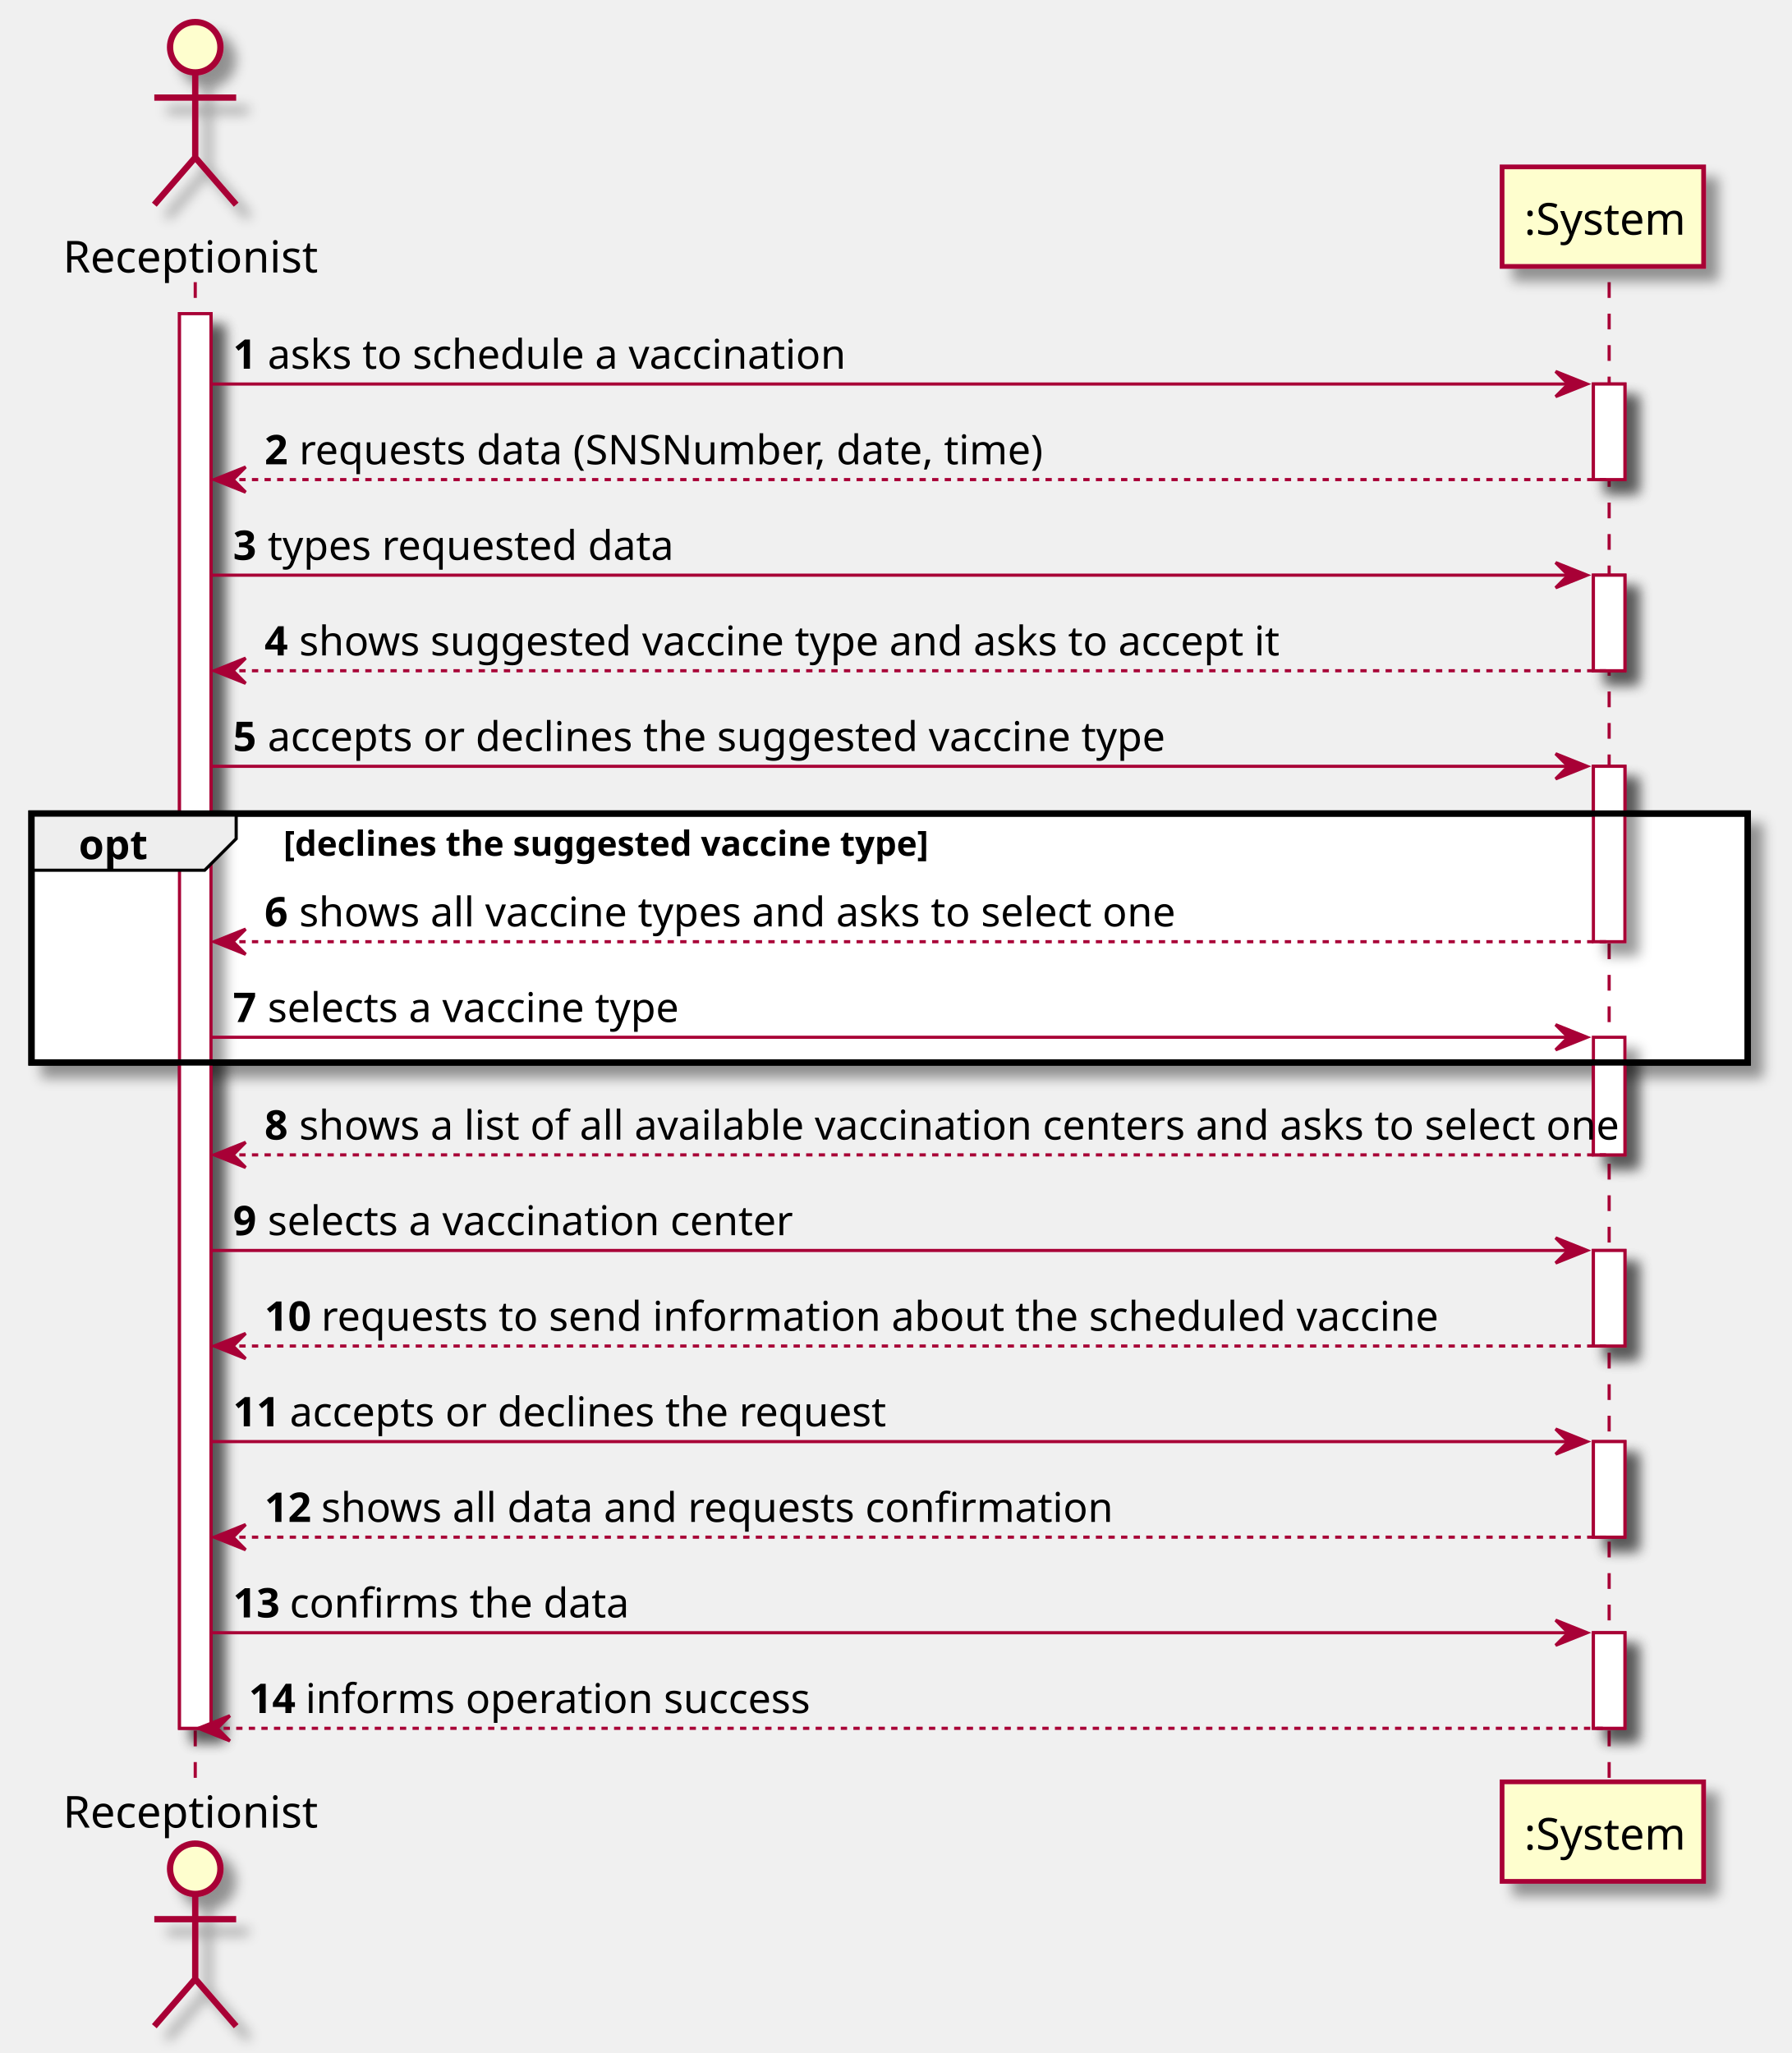
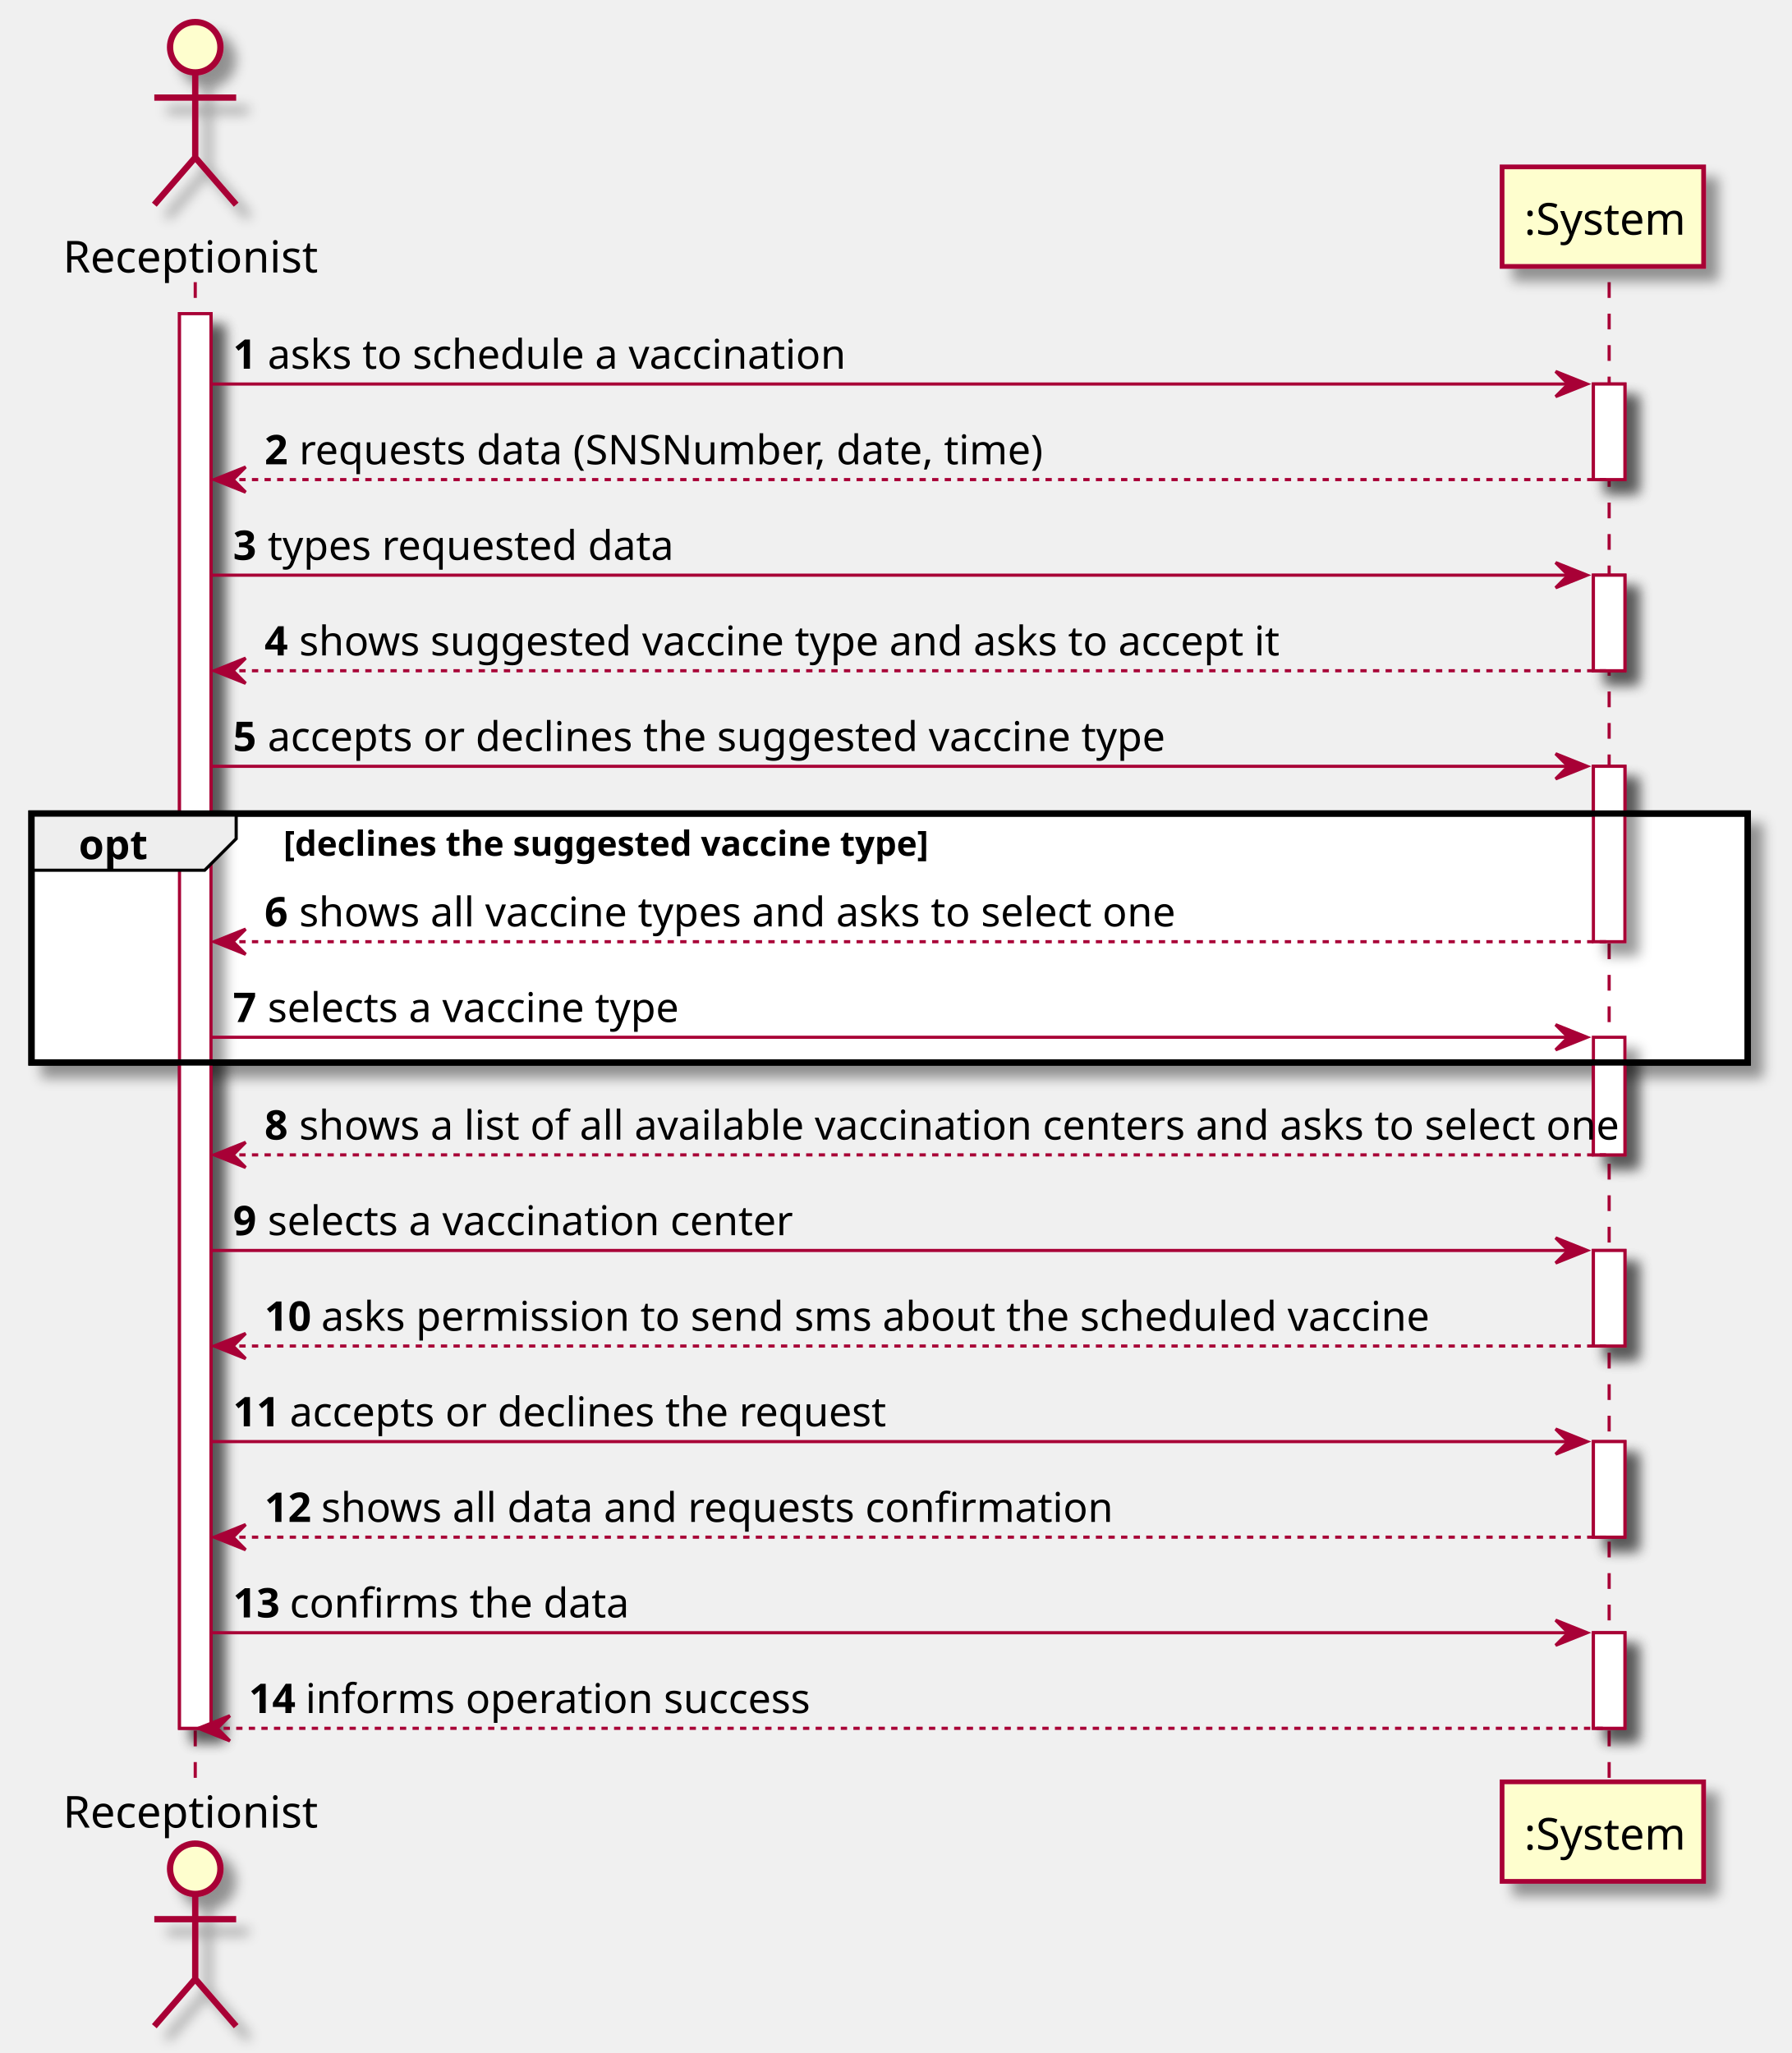
<svg xmlns="http://www.w3.org/2000/svg" contentScriptType="application/ecmascript" contentStyleType="text/css" height="652px" preserveAspectRatio="none" style="width:569px;height:652px;background:#FFFFFF;" version="1.1" viewBox="0 0 569 652" width="569px" zoomAndPan="magnify">
  <defs>
-     <filter height="300%" id="f1rh53lj2r1smt" width="300%" x="-1" y="-1">
+     <filter height="300%" id="f481gwu87ln6b" width="300%" x="-1" y="-1">
      <feGaussianBlur result="blurOut" stdDeviation="2.0" />
      <feColorMatrix in="blurOut" result="blurOut2" type="matrix" values="0 0 0 0 0 0 0 0 0 0 0 0 0 0 0 0 0 0 .4 0" />
      <feOffset dx="4.0" dy="4.0" in="blurOut2" result="blurOut3" />
      <feBlend in="SourceGraphic" in2="blurOut3" mode="normal" />
    </filter>
  </defs>
  <g>
-     <rect fill="#FFFFFF" filter="url(#f1rh53lj2r1smt)" height="449.273" style="stroke:#A80036;stroke-width:1.0;" width="10" x="57" y="99.609" />
-     <rect fill="#FFFFFF" filter="url(#f1rh53lj2r1smt)" height="30.352" style="stroke:#A80036;stroke-width:1.0;" width="10" x="506" y="121.961" />
-     <rect fill="#FFFFFF" filter="url(#f1rh53lj2r1smt)" height="30.352" style="stroke:#A80036;stroke-width:1.0;" width="10" x="506" y="182.664" />
-     <rect fill="#FFFFFF" filter="url(#f1rh53lj2r1smt)" height="55.703" style="stroke:#A80036;stroke-width:1.0;" width="10" x="506" y="243.367" />
-     <rect fill="#FFFFFF" filter="url(#f1rh53lj2r1smt)" height="37.352" style="stroke:#A80036;stroke-width:1.0;" width="10" x="506" y="329.422" />
-     <rect fill="#FFFFFF" filter="url(#f1rh53lj2r1smt)" height="30.352" style="stroke:#A80036;stroke-width:1.0;" width="10" x="506" y="397.125" />
-     <rect fill="#FFFFFF" filter="url(#f1rh53lj2r1smt)" height="30.352" style="stroke:#A80036;stroke-width:1.0;" width="10" x="506" y="457.828" />
-     <rect fill="#FFFFFF" filter="url(#f1rh53lj2r1smt)" height="30.352" style="stroke:#A80036;stroke-width:1.0;" width="10" x="506" y="518.531" />
-     <rect fill="#FFFFFF" filter="url(#f1rh53lj2r1smt)" height="79.055" style="stroke:#000000;stroke-width:2.0;" width="545" x="10" y="258.367" />
+     <rect fill="#FFFFFF" filter="url(#f481gwu87ln6b)" height="449.273" style="stroke:#A80036;stroke-width:1.0;" width="10" x="57" y="99.609" />
+     <rect fill="#FFFFFF" filter="url(#f481gwu87ln6b)" height="30.352" style="stroke:#A80036;stroke-width:1.0;" width="10" x="506" y="121.961" />
+     <rect fill="#FFFFFF" filter="url(#f481gwu87ln6b)" height="30.352" style="stroke:#A80036;stroke-width:1.0;" width="10" x="506" y="182.664" />
+     <rect fill="#FFFFFF" filter="url(#f481gwu87ln6b)" height="55.703" style="stroke:#A80036;stroke-width:1.0;" width="10" x="506" y="243.367" />
+     <rect fill="#FFFFFF" filter="url(#f481gwu87ln6b)" height="37.352" style="stroke:#A80036;stroke-width:1.0;" width="10" x="506" y="329.422" />
+     <rect fill="#FFFFFF" filter="url(#f481gwu87ln6b)" height="30.352" style="stroke:#A80036;stroke-width:1.0;" width="10" x="506" y="397.125" />
+     <rect fill="#FFFFFF" filter="url(#f481gwu87ln6b)" height="30.352" style="stroke:#A80036;stroke-width:1.0;" width="10" x="506" y="457.828" />
+     <rect fill="#FFFFFF" filter="url(#f481gwu87ln6b)" height="30.352" style="stroke:#A80036;stroke-width:1.0;" width="10" x="506" y="518.531" />
+     <rect fill="#FFFFFF" filter="url(#f481gwu87ln6b)" height="79.055" style="stroke:#000000;stroke-width:2.0;" width="545" x="10" y="258.367" />
    <line style="stroke:#A80036;stroke-width:1.0;stroke-dasharray:5.0,5.0;" x1="62" x2="62" y1="89.609" y2="566.883" />
    <line style="stroke:#A80036;stroke-width:1.0;stroke-dasharray:5.0,5.0;" x1="511" x2="511" y1="89.609" y2="566.883" />
    <text fill="#000000" font-family="sans-serif" font-size="14" lengthAdjust="spacing" textLength="78" x="20" y="86.533">Receptionist</text>
-     <ellipse cx="62" cy="15" fill="#FEFECE" filter="url(#f1rh53lj2r1smt)" rx="8" ry="8" style="stroke:#A80036;stroke-width:2.0;" />
-     <path d="M62,23 L62,50 M49,31 L75,31 M62,50 L49,65 M62,50 L75,65 " fill="none" filter="url(#f1rh53lj2r1smt)" style="stroke:#A80036;stroke-width:2.0;" />
+     <ellipse cx="62" cy="15" fill="#FEFECE" filter="url(#f481gwu87ln6b)" rx="8" ry="8" style="stroke:#A80036;stroke-width:2.0;" />
+     <path d="M62,23 L62,50 M49,31 L75,31 M62,50 L49,65 M62,50 L75,65 " fill="none" filter="url(#f481gwu87ln6b)" style="stroke:#A80036;stroke-width:2.0;" />
    <text fill="#000000" font-family="sans-serif" font-size="14" lengthAdjust="spacing" textLength="78" x="20" y="580.416">Receptionist</text>
-     <ellipse cx="62" cy="593.492" fill="#FEFECE" filter="url(#f1rh53lj2r1smt)" rx="8" ry="8" style="stroke:#A80036;stroke-width:2.0;" />
-     <path d="M62,601.492 L62,628.492 M49,609.492 L75,609.492 M62,628.492 L49,643.492 M62,628.492 L75,643.492 " fill="none" filter="url(#f1rh53lj2r1smt)" style="stroke:#A80036;stroke-width:2.0;" />
-     <rect fill="#FEFECE" filter="url(#f1rh53lj2r1smt)" height="31.609" style="stroke:#A80036;stroke-width:1.5;" width="64" x="477" y="53" />
+     <ellipse cx="62" cy="593.492" fill="#FEFECE" filter="url(#f481gwu87ln6b)" rx="8" ry="8" style="stroke:#A80036;stroke-width:2.0;" />
+     <path d="M62,601.492 L62,628.492 M49,609.492 L75,609.492 M62,628.492 L49,643.492 M62,628.492 L75,643.492 " fill="none" filter="url(#f481gwu87ln6b)" style="stroke:#A80036;stroke-width:2.0;" />
+     <rect fill="#FEFECE" filter="url(#f481gwu87ln6b)" height="31.609" style="stroke:#A80036;stroke-width:1.5;" width="64" x="477" y="53" />
    <text fill="#000000" font-family="sans-serif" font-size="14" lengthAdjust="spacing" textLength="50" x="484" y="74.533">:System</text>
-     <rect fill="#FEFECE" filter="url(#f1rh53lj2r1smt)" height="31.609" style="stroke:#A80036;stroke-width:1.5;" width="64" x="477" y="565.883" />
+     <rect fill="#FEFECE" filter="url(#f481gwu87ln6b)" height="31.609" style="stroke:#A80036;stroke-width:1.5;" width="64" x="477" y="565.883" />
    <text fill="#000000" font-family="sans-serif" font-size="14" lengthAdjust="spacing" textLength="50" x="484" y="587.416">:System</text>
-     <rect fill="#FFFFFF" filter="url(#f1rh53lj2r1smt)" height="449.273" style="stroke:#A80036;stroke-width:1.0;" width="10" x="57" y="99.609" />
-     <rect fill="#FFFFFF" filter="url(#f1rh53lj2r1smt)" height="30.352" style="stroke:#A80036;stroke-width:1.0;" width="10" x="506" y="121.961" />
-     <rect fill="#FFFFFF" filter="url(#f1rh53lj2r1smt)" height="30.352" style="stroke:#A80036;stroke-width:1.0;" width="10" x="506" y="182.664" />
-     <rect fill="#FFFFFF" filter="url(#f1rh53lj2r1smt)" height="55.703" style="stroke:#A80036;stroke-width:1.0;" width="10" x="506" y="243.367" />
-     <rect fill="#FFFFFF" filter="url(#f1rh53lj2r1smt)" height="37.352" style="stroke:#A80036;stroke-width:1.0;" width="10" x="506" y="329.422" />
-     <rect fill="#FFFFFF" filter="url(#f1rh53lj2r1smt)" height="30.352" style="stroke:#A80036;stroke-width:1.0;" width="10" x="506" y="397.125" />
-     <rect fill="#FFFFFF" filter="url(#f1rh53lj2r1smt)" height="30.352" style="stroke:#A80036;stroke-width:1.0;" width="10" x="506" y="457.828" />
-     <rect fill="#FFFFFF" filter="url(#f1rh53lj2r1smt)" height="30.352" style="stroke:#A80036;stroke-width:1.0;" width="10" x="506" y="518.531" />
+     <rect fill="#FFFFFF" filter="url(#f481gwu87ln6b)" height="449.273" style="stroke:#A80036;stroke-width:1.0;" width="10" x="57" y="99.609" />
+     <rect fill="#FFFFFF" filter="url(#f481gwu87ln6b)" height="30.352" style="stroke:#A80036;stroke-width:1.0;" width="10" x="506" y="121.961" />
+     <rect fill="#FFFFFF" filter="url(#f481gwu87ln6b)" height="30.352" style="stroke:#A80036;stroke-width:1.0;" width="10" x="506" y="182.664" />
+     <rect fill="#FFFFFF" filter="url(#f481gwu87ln6b)" height="55.703" style="stroke:#A80036;stroke-width:1.0;" width="10" x="506" y="243.367" />
+     <rect fill="#FFFFFF" filter="url(#f481gwu87ln6b)" height="37.352" style="stroke:#A80036;stroke-width:1.0;" width="10" x="506" y="329.422" />
+     <rect fill="#FFFFFF" filter="url(#f481gwu87ln6b)" height="30.352" style="stroke:#A80036;stroke-width:1.0;" width="10" x="506" y="397.125" />
+     <rect fill="#FFFFFF" filter="url(#f481gwu87ln6b)" height="30.352" style="stroke:#A80036;stroke-width:1.0;" width="10" x="506" y="457.828" />
+     <rect fill="#FFFFFF" filter="url(#f481gwu87ln6b)" height="30.352" style="stroke:#A80036;stroke-width:1.0;" width="10" x="506" y="518.531" />
    <polygon fill="#A80036" points="494,117.961,504,121.961,494,125.961,498,121.961" style="stroke:#A80036;stroke-width:1.0;" />
    <line style="stroke:#A80036;stroke-width:1.0;" x1="67" x2="500" y1="121.961" y2="121.961" />
    <text fill="#000000" font-family="sans-serif" font-size="13" font-weight="bold" lengthAdjust="spacing" textLength="7" x="74" y="117.105">1</text>
    <text fill="#000000" font-family="sans-serif" font-size="13" lengthAdjust="spacing" textLength="178" x="85" y="117.105">asks to schedule a vaccination</text>
    <polygon fill="#A80036" points="78,148.312,68,152.312,78,156.312,74,152.312" style="stroke:#A80036;stroke-width:1.0;" />
    <line style="stroke:#A80036;stroke-width:1.0;stroke-dasharray:2.0,2.0;" x1="72" x2="510" y1="152.312" y2="152.312" />
    <text fill="#000000" font-family="sans-serif" font-size="13" font-weight="bold" lengthAdjust="spacing" textLength="7" x="84" y="147.456">2</text>
    <text fill="#000000" font-family="sans-serif" font-size="13" lengthAdjust="spacing" textLength="229" x="95" y="147.456">requests data (SNSNumber, date, time)</text>
    <polygon fill="#A80036" points="494,178.664,504,182.664,494,186.664,498,182.664" style="stroke:#A80036;stroke-width:1.0;" />
    <line style="stroke:#A80036;stroke-width:1.0;" x1="67" x2="500" y1="182.664" y2="182.664" />
    <text fill="#000000" font-family="sans-serif" font-size="13" font-weight="bold" lengthAdjust="spacing" textLength="7" x="74" y="177.808">3</text>
    <text fill="#000000" font-family="sans-serif" font-size="13" lengthAdjust="spacing" textLength="122" x="85" y="177.808">types requested data</text>
    <polygon fill="#A80036" points="78,209.016,68,213.016,78,217.016,74,213.016" style="stroke:#A80036;stroke-width:1.0;" />
    <line style="stroke:#A80036;stroke-width:1.0;stroke-dasharray:2.0,2.0;" x1="72" x2="510" y1="213.016" y2="213.016" />
    <text fill="#000000" font-family="sans-serif" font-size="13" font-weight="bold" lengthAdjust="spacing" textLength="7" x="84" y="208.159">4</text>
    <text fill="#000000" font-family="sans-serif" font-size="13" lengthAdjust="spacing" textLength="303" x="95" y="208.159">shows suggested vaccine type and asks to accept it</text>
    <polygon fill="#A80036" points="494,239.367,504,243.367,494,247.367,498,243.367" style="stroke:#A80036;stroke-width:1.0;" />
    <line style="stroke:#A80036;stroke-width:1.0;" x1="67" x2="500" y1="243.367" y2="243.367" />
    <text fill="#000000" font-family="sans-serif" font-size="13" font-weight="bold" lengthAdjust="spacing" textLength="7" x="74" y="238.511">5</text>
    <text fill="#000000" font-family="sans-serif" font-size="13" lengthAdjust="spacing" textLength="275" x="85" y="238.511">accepts or declines the suggested vaccine type</text>
    <path d="M10,258.367 L75,258.367 L75,266.367 L65,276.367 L10,276.367 L10,258.367 " fill="#EEEEEE" style="stroke:#000000;stroke-width:1.0;" />
    <rect fill="none" height="79.055" style="stroke:#000000;stroke-width:2.0;" width="545" x="10" y="258.367" />
    <text fill="#000000" font-family="sans-serif" font-size="13" font-weight="bold" lengthAdjust="spacing" textLength="20" x="25" y="272.862">opt</text>
    <text fill="#000000" font-family="sans-serif" font-size="11" font-weight="bold" lengthAdjust="spacing" textLength="210" x="90" y="271.786">[declines the suggested vaccine type]</text>
    <polygon fill="#A80036" points="78,295.07,68,299.07,78,303.07,74,299.07" style="stroke:#A80036;stroke-width:1.0;" />
    <line style="stroke:#A80036;stroke-width:1.0;stroke-dasharray:2.0,2.0;" x1="72" x2="510" y1="299.07" y2="299.07" />
    <text fill="#000000" font-family="sans-serif" font-size="13" font-weight="bold" lengthAdjust="spacing" textLength="7" x="84" y="294.214">6</text>
    <text fill="#000000" font-family="sans-serif" font-size="13" lengthAdjust="spacing" textLength="273" x="95" y="294.214">shows all vaccine types and asks to select one</text>
    <polygon fill="#A80036" points="494,325.422,504,329.422,494,333.422,498,329.422" style="stroke:#A80036;stroke-width:1.0;" />
    <line style="stroke:#A80036;stroke-width:1.0;" x1="67" x2="500" y1="329.422" y2="329.422" />
    <text fill="#000000" font-family="sans-serif" font-size="13" font-weight="bold" lengthAdjust="spacing" textLength="7" x="74" y="324.565">7</text>
    <text fill="#000000" font-family="sans-serif" font-size="13" lengthAdjust="spacing" textLength="129" x="85" y="324.565">selects a vaccine type</text>
    <polygon fill="#A80036" points="78,362.773,68,366.773,78,370.773,74,366.773" style="stroke:#A80036;stroke-width:1.0;" />
    <line style="stroke:#A80036;stroke-width:1.0;stroke-dasharray:2.0,2.0;" x1="72" x2="510" y1="366.773" y2="366.773" />
    <text fill="#000000" font-family="sans-serif" font-size="13" font-weight="bold" lengthAdjust="spacing" textLength="7" x="84" y="361.917">8</text>
    <text fill="#000000" font-family="sans-serif" font-size="13" lengthAdjust="spacing" textLength="404" x="95" y="361.917">shows a list of all available vaccination centers and asks to select one</text>
    <polygon fill="#A80036" points="494,393.125,504,397.125,494,401.125,498,397.125" style="stroke:#A80036;stroke-width:1.0;" />
    <line style="stroke:#A80036;stroke-width:1.0;" x1="67" x2="500" y1="397.125" y2="397.125" />
    <text fill="#000000" font-family="sans-serif" font-size="13" font-weight="bold" lengthAdjust="spacing" textLength="7" x="74" y="392.269">9</text>
    <text fill="#000000" font-family="sans-serif" font-size="13" lengthAdjust="spacing" textLength="161" x="85" y="392.269">selects a vaccination center</text>
    <polygon fill="#A80036" points="78,423.477,68,427.477,78,431.477,74,427.477" style="stroke:#A80036;stroke-width:1.0;" />
    <line style="stroke:#A80036;stroke-width:1.0;stroke-dasharray:2.0,2.0;" x1="72" x2="510" y1="427.477" y2="427.477" />
    <text fill="#000000" font-family="sans-serif" font-size="13" font-weight="bold" lengthAdjust="spacing" textLength="14" x="84" y="422.62">10</text>
-     <text fill="#000000" font-family="sans-serif" font-size="13" lengthAdjust="spacing" textLength="332" x="102" y="422.62">requests to send information about the scheduled vaccine</text>
+     <text fill="#000000" font-family="sans-serif" font-size="13" lengthAdjust="spacing" textLength="339" x="102" y="422.62">asks permission to send sms about the scheduled vaccine</text>
    <polygon fill="#A80036" points="494,453.828,504,457.828,494,461.828,498,457.828" style="stroke:#A80036;stroke-width:1.0;" />
    <line style="stroke:#A80036;stroke-width:1.0;" x1="67" x2="500" y1="457.828" y2="457.828" />
    <text fill="#000000" font-family="sans-serif" font-size="13" font-weight="bold" lengthAdjust="spacing" textLength="14" x="74" y="452.972">11</text>
    <text fill="#000000" font-family="sans-serif" font-size="13" lengthAdjust="spacing" textLength="182" x="92" y="452.972">accepts or declines the request</text>
    <polygon fill="#A80036" points="78,484.18,68,488.18,78,492.18,74,488.18" style="stroke:#A80036;stroke-width:1.0;" />
    <line style="stroke:#A80036;stroke-width:1.0;stroke-dasharray:2.0,2.0;" x1="72" x2="510" y1="488.18" y2="488.18" />
    <text fill="#000000" font-family="sans-serif" font-size="13" font-weight="bold" lengthAdjust="spacing" textLength="14" x="84" y="483.323">12</text>
    <text fill="#000000" font-family="sans-serif" font-size="13" lengthAdjust="spacing" textLength="236" x="102" y="483.323">shows all data and requests confirmation</text>
    <polygon fill="#A80036" points="494,514.531,504,518.531,494,522.531,498,518.531" style="stroke:#A80036;stroke-width:1.0;" />
    <line style="stroke:#A80036;stroke-width:1.0;" x1="67" x2="500" y1="518.531" y2="518.531" />
    <text fill="#000000" font-family="sans-serif" font-size="13" font-weight="bold" lengthAdjust="spacing" textLength="14" x="74" y="513.675">13</text>
    <text fill="#000000" font-family="sans-serif" font-size="13" lengthAdjust="spacing" textLength="100" x="92" y="513.675">confirms the data</text>
    <polygon fill="#A80036" points="73,544.883,63,548.883,73,552.883,69,548.883" style="stroke:#A80036;stroke-width:1.0;" />
    <line style="stroke:#A80036;stroke-width:1.0;stroke-dasharray:2.0,2.0;" x1="67" x2="510" y1="548.883" y2="548.883" />
    <text fill="#000000" font-family="sans-serif" font-size="13" font-weight="bold" lengthAdjust="spacing" textLength="14" x="79" y="544.026">14</text>
    <text fill="#000000" font-family="sans-serif" font-size="13" lengthAdjust="spacing" textLength="152" x="97" y="544.026">informs operation success</text>
  </g>
</svg>
